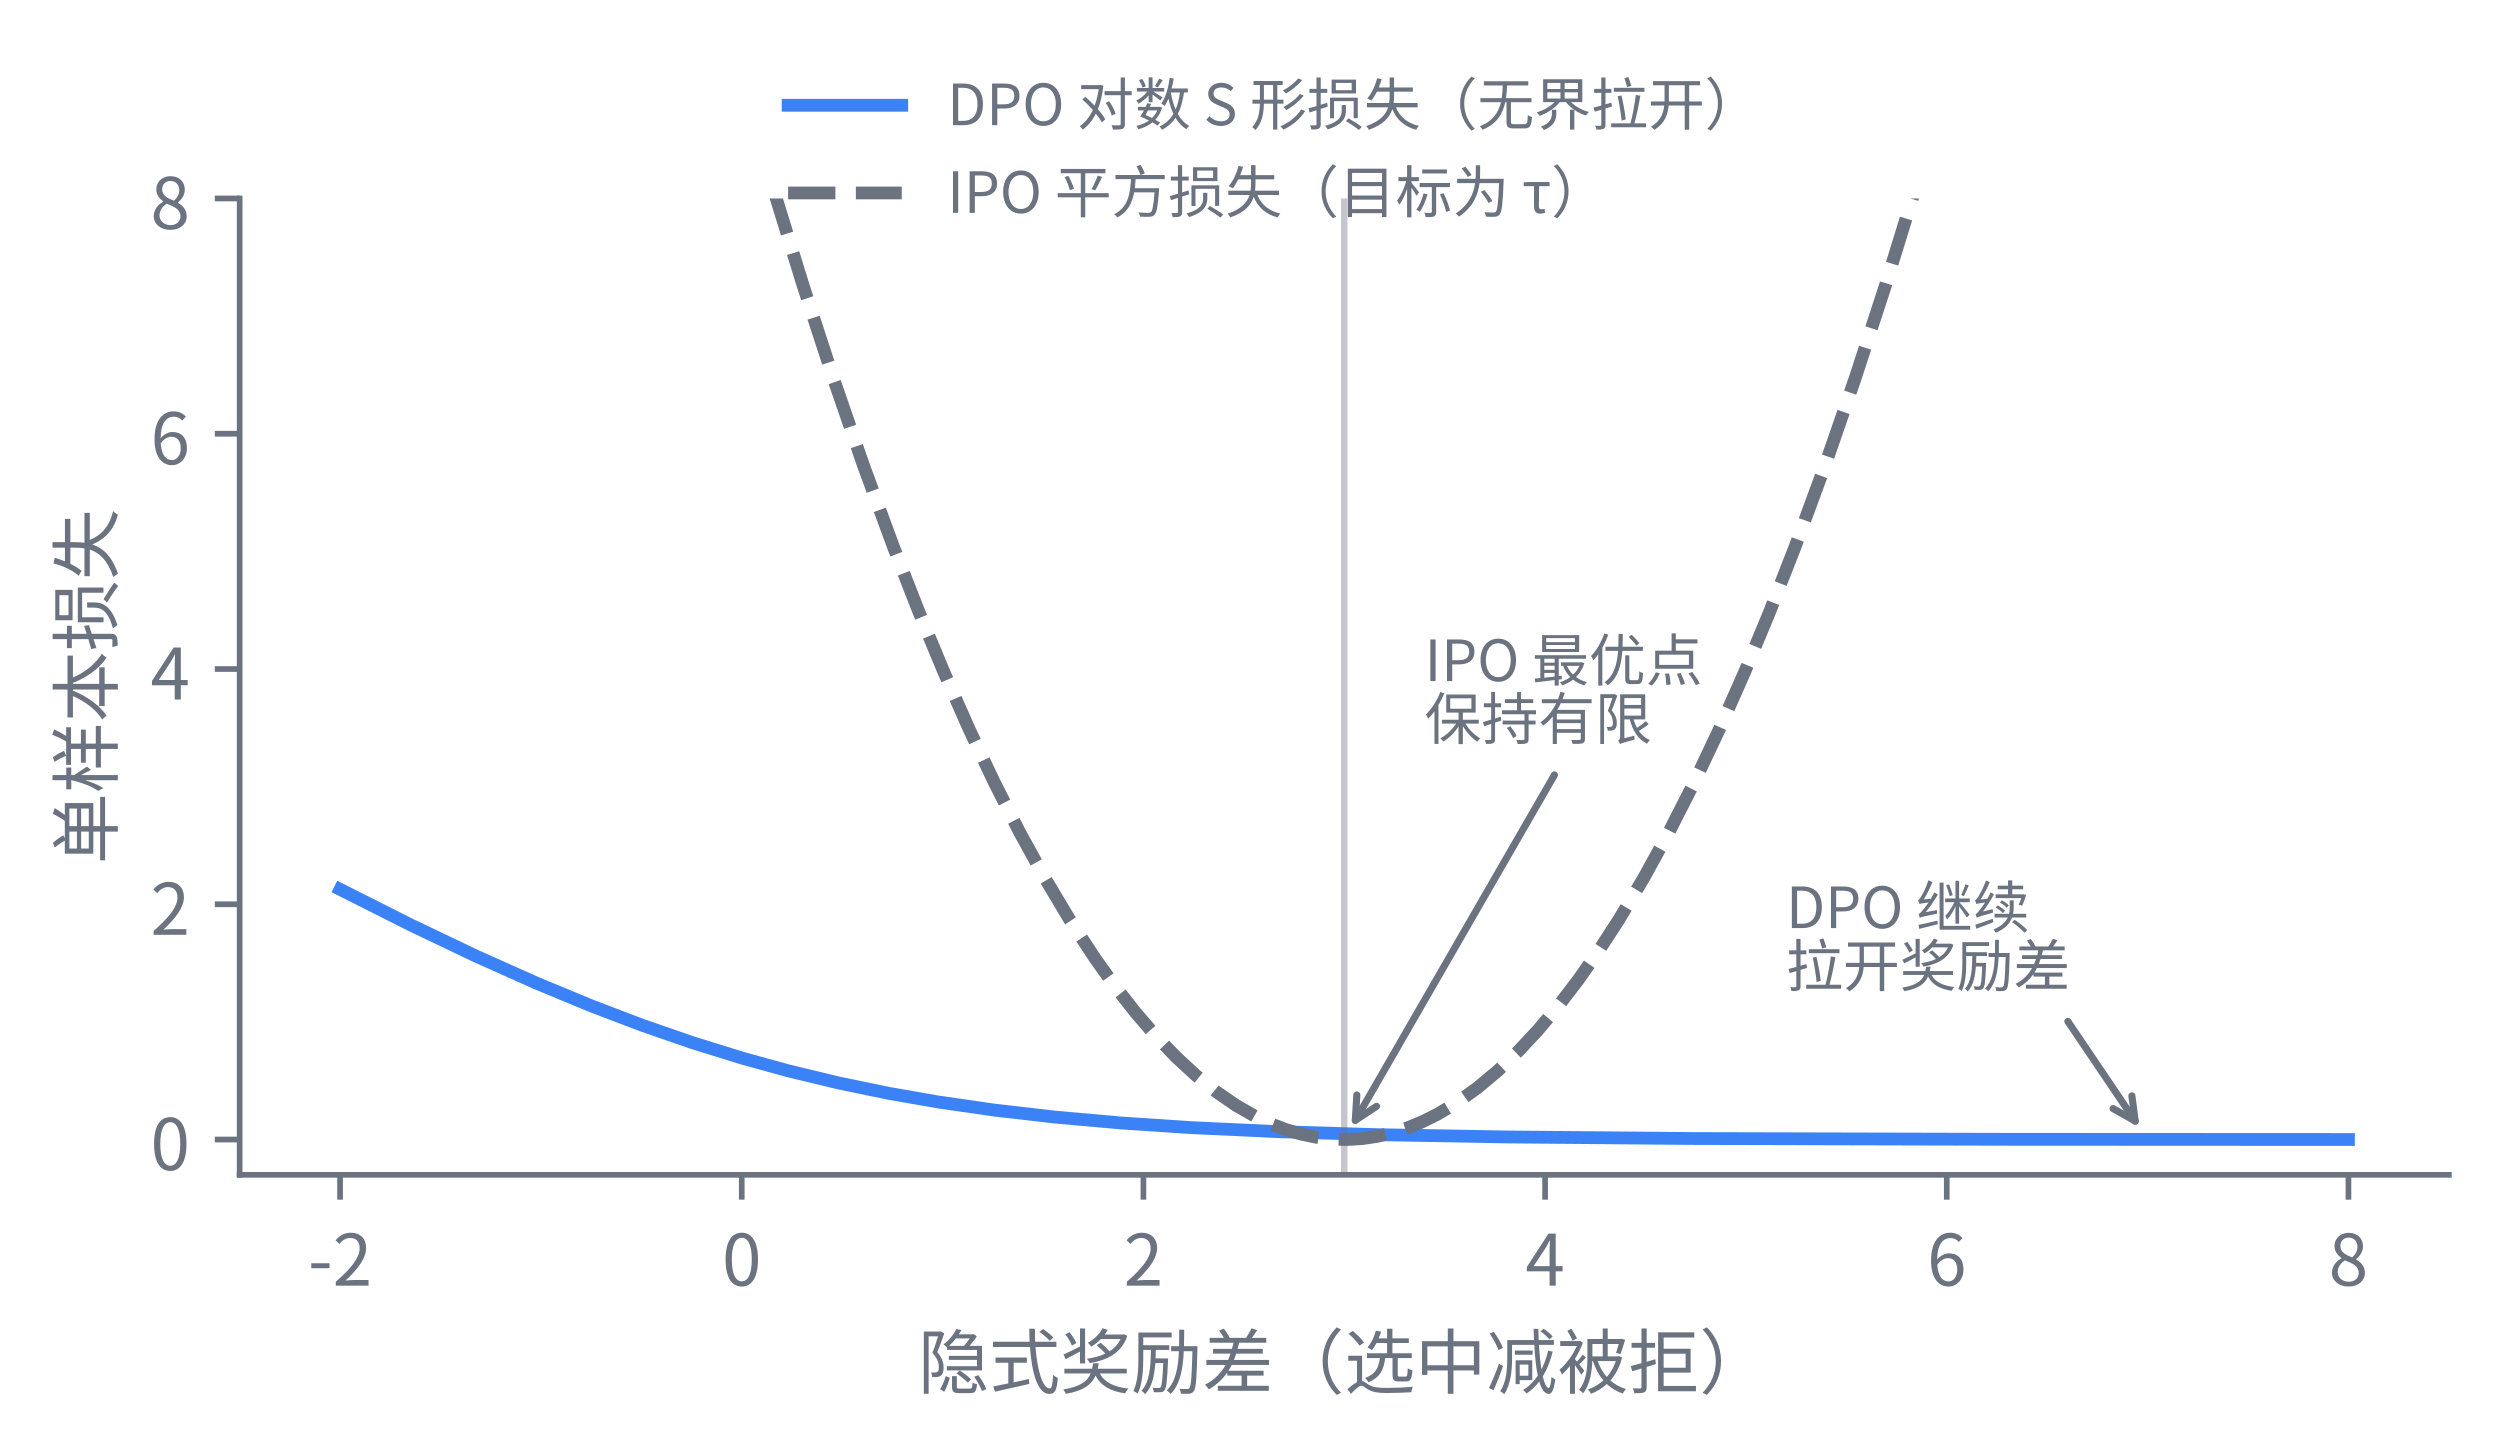
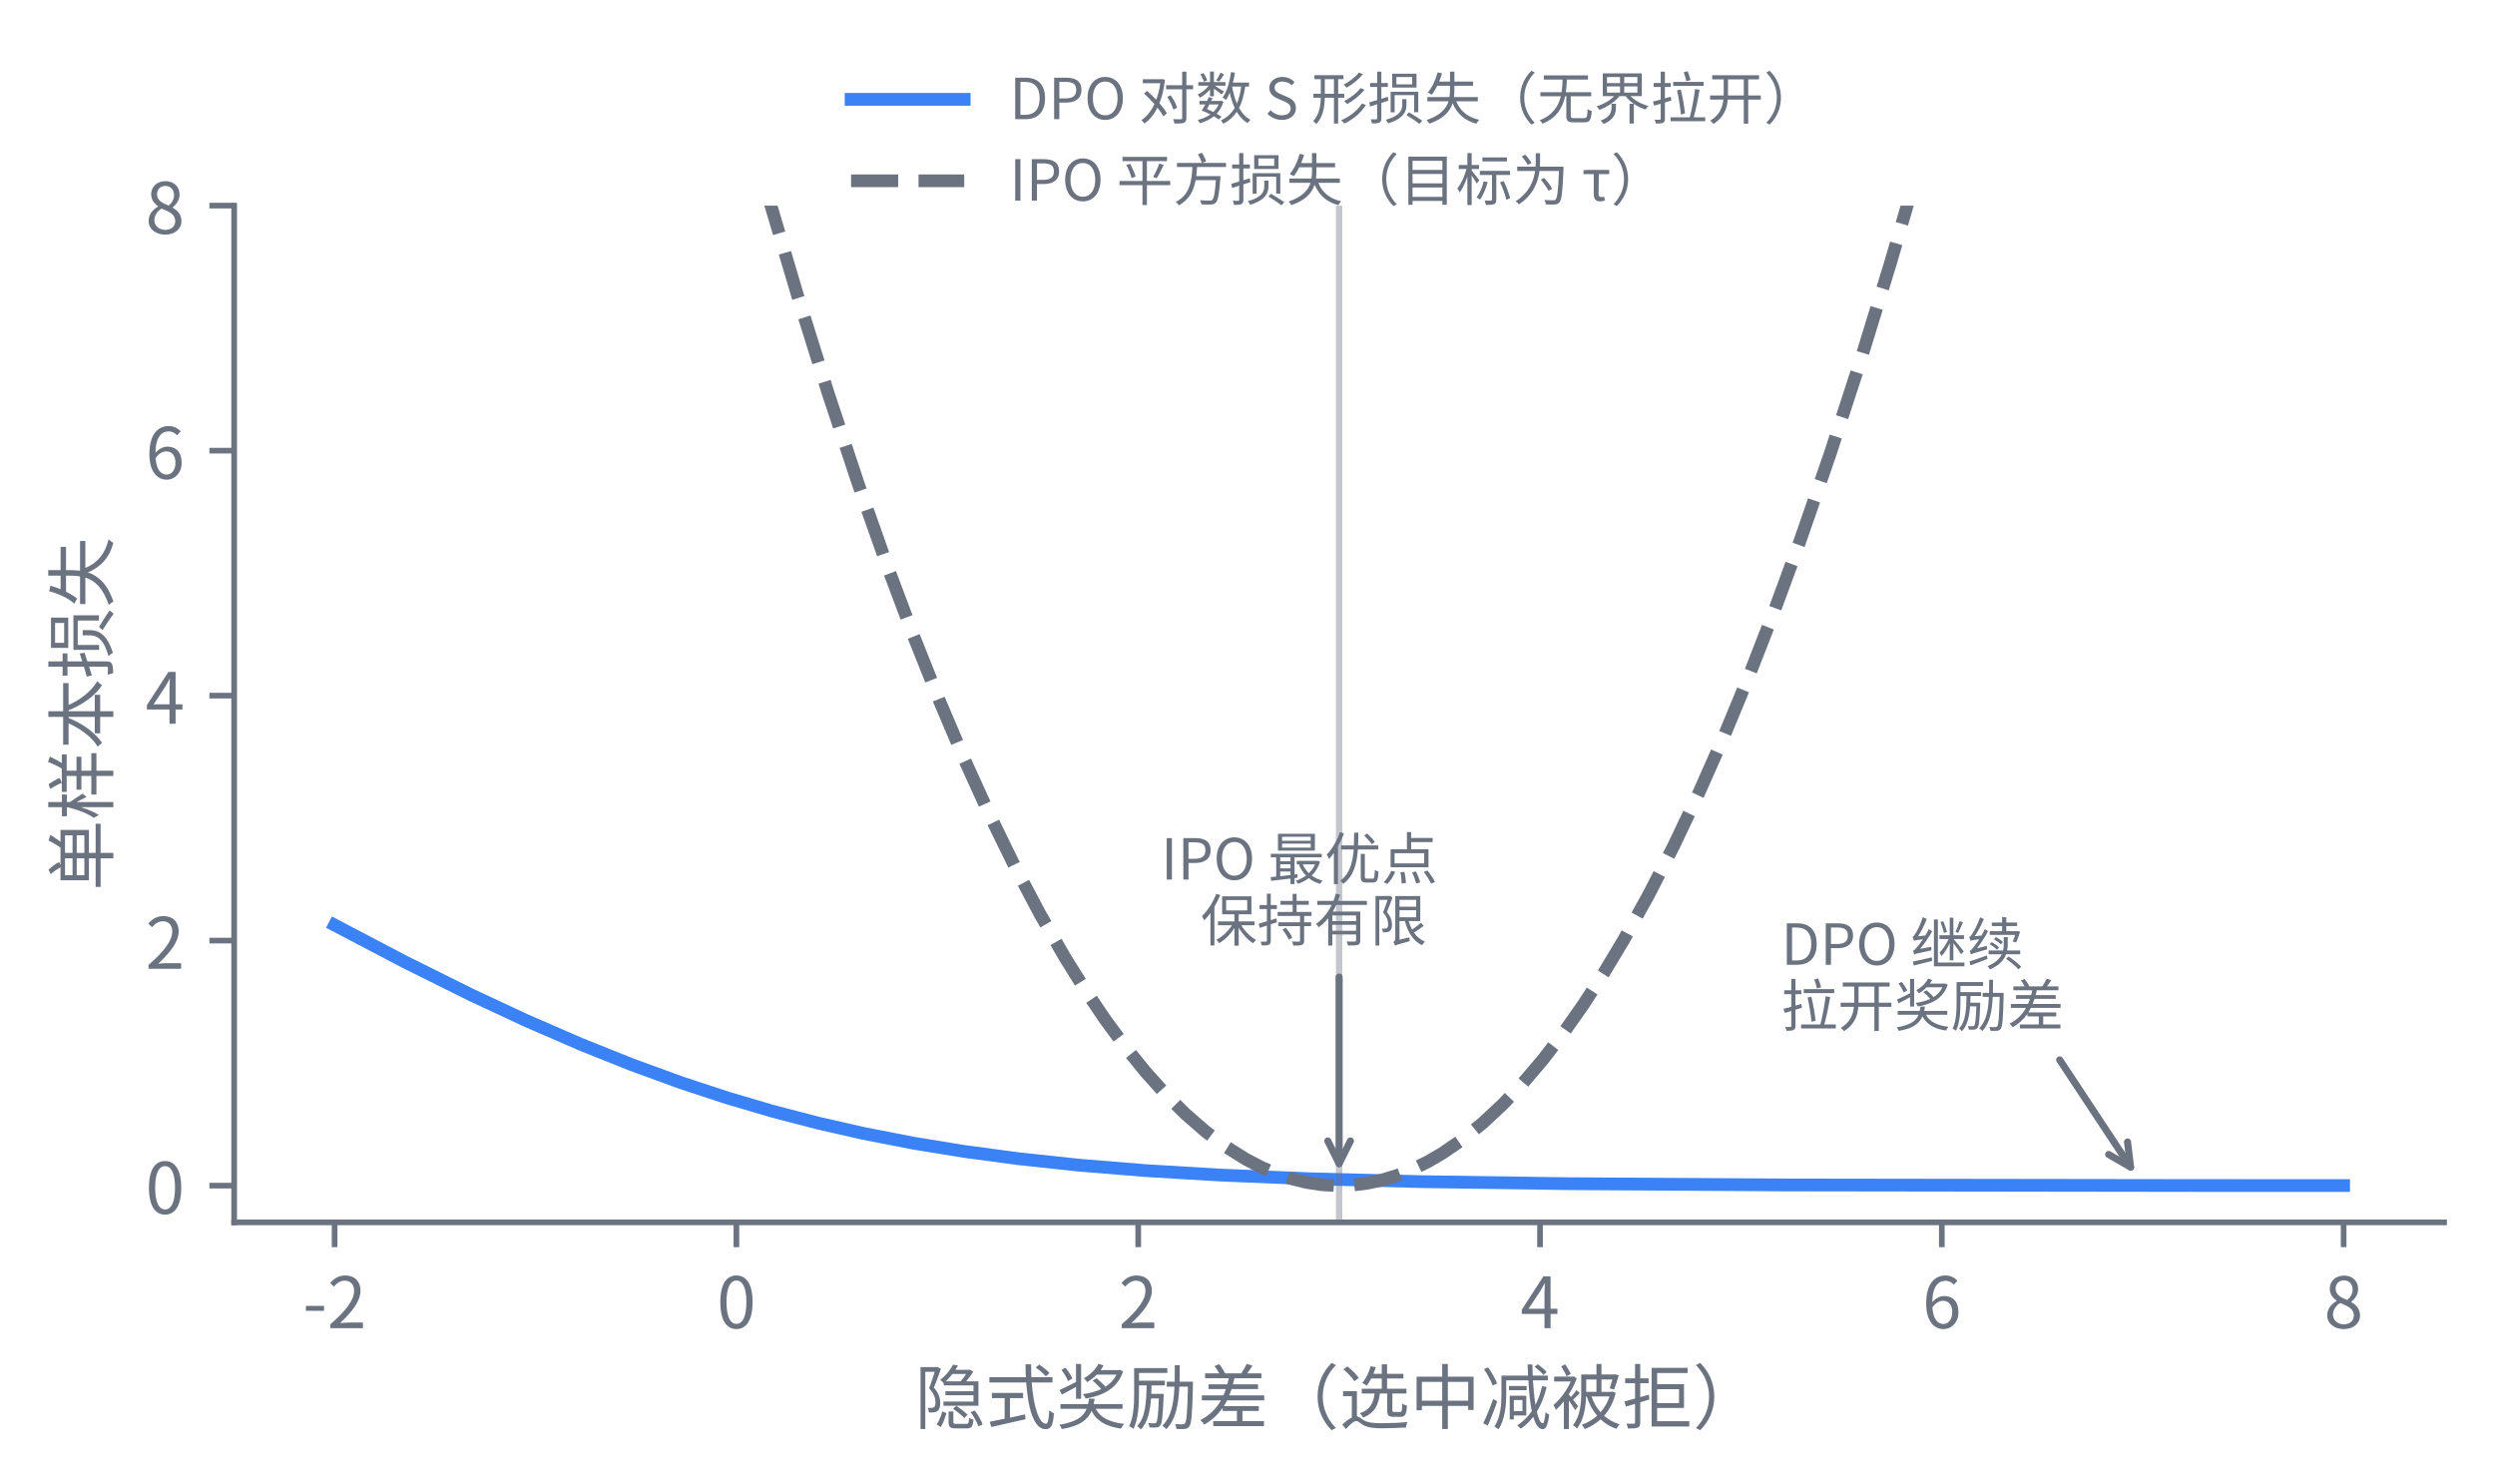
- <svg xmlns="http://www.w3.org/2000/svg" xmlns:xlink="http://www.w3.org/1999/xlink" width="351.977pt" height="204.034pt" viewBox="0 0 351.977 204.034" version="1.1">
+ <svg xmlns="http://www.w3.org/2000/svg" xmlns:xlink="http://www.w3.org/1999/xlink" width="352.8pt" height="209.82pt" viewBox="0 0 352.8 209.82" version="1.1">
  <defs>
    <style type="text/css">*{stroke-linejoin: round; stroke-linecap: butt}</style>
  </defs>
  <g id="figure_1">
    <g id="patch_1">
-       <path d="M 0 204.034  L 351.977 204.034  L 351.977 0  L 0 0  L 0 204.034  z " style="fill: none" />
+       <path d="M 0 209.82  L 352.8 209.82  L 352.8 0  L 0 0  L 0 209.82  z " style="fill: none" />
    </g>
    <g id="axes_1">
      <g id="patch_2">
-         <path d="M 33.741 165.405  L 344.777 165.405  L 344.777 27.943  L 33.741 27.943  L 33.741 165.405  z " style="fill: none" />
+         <path d="M 33.111 172.849  L 345.6 172.849  L 345.6 29.079  L 33.111 29.079  L 33.111 172.849  z " style="fill: none" />
      </g>
      <g id="matplotlib.axis_1">
        <g id="xtick_1">
          <g id="line2d_1">
            <defs>
-               <path id="m0367da75e6" d="M 0 0  L 0 3.5  " style="stroke: #6b7280; stroke-width: 0.8" />
+               <path id="me871b9e75c" d="M 0 0  L 0 3.5  " style="stroke: #6b7280; stroke-width: 0.8" />
            </defs>
            <g>
-               <use xlink:href="#m0367da75e6" x="47.879" y="165.405" style="fill: #6b7280; stroke: #6b7280; stroke-width: 0.8" />
+               <use xlink:href="#me871b9e75c" x="47.315" y="172.849" style="fill: #6b7280; stroke: #6b7280; stroke-width: 0.8" />
            </g>
          </g>
          <g id="text_1">
-             <text style="font-size: 10px; font-family: 'PingFang SC', 'Heiti SC', 'STHeiti', 'Noto Sans CJK SC', 'Microsoft YaHei', 'SimHei', 'Arial Unicode MS', 'DejaVu Sans', sans-serif; text-anchor: middle; fill: #6b7280" x="47.879" y="181.005" transform="rotate(-0 47.87866 181.0047)">-2</text>
+             <text style="font-size: 10px; font-family: 'PingFang SC', 'Heiti SC', 'STHeiti', 'Noto Sans CJK SC', 'Microsoft YaHei', 'SimHei', 'Arial Unicode MS', 'DejaVu Sans', sans-serif; text-anchor: middle; fill: #6b7280" x="47.315" y="187.809" transform="rotate(-0 47.31499 187.8087)">-2</text>
          </g>
        </g>
        <g id="xtick_2">
          <g id="line2d_2">
            <g>
-               <use xlink:href="#m0367da75e6" x="104.431" y="165.405" style="fill: #6b7280; stroke: #6b7280; stroke-width: 0.8" />
+               <use xlink:href="#me871b9e75c" x="104.131" y="172.849" style="fill: #6b7280; stroke: #6b7280; stroke-width: 0.8" />
            </g>
          </g>
          <g id="text_2">
-             <text style="font-size: 10px; font-family: 'PingFang SC', 'Heiti SC', 'STHeiti', 'Noto Sans CJK SC', 'Microsoft YaHei', 'SimHei', 'Arial Unicode MS', 'DejaVu Sans', sans-serif; text-anchor: middle; fill: #6b7280" x="104.431" y="181.005" transform="rotate(-0 104.4308 181.0047)">0</text>
+             <text style="font-size: 10px; font-family: 'PingFang SC', 'Heiti SC', 'STHeiti', 'Noto Sans CJK SC', 'Microsoft YaHei', 'SimHei', 'Arial Unicode MS', 'DejaVu Sans', sans-serif; text-anchor: middle; fill: #6b7280" x="104.131" y="187.809" transform="rotate(-0 104.1312 187.8087)">0</text>
          </g>
        </g>
        <g id="xtick_3">
          <g id="line2d_3">
            <g>
-               <use xlink:href="#m0367da75e6" x="160.983" y="165.405" style="fill: #6b7280; stroke: #6b7280; stroke-width: 0.8" />
+               <use xlink:href="#me871b9e75c" x="160.947" y="172.849" style="fill: #6b7280; stroke: #6b7280; stroke-width: 0.8" />
            </g>
          </g>
          <g id="text_3">
-             <text style="font-size: 10px; font-family: 'PingFang SC', 'Heiti SC', 'STHeiti', 'Noto Sans CJK SC', 'Microsoft YaHei', 'SimHei', 'Arial Unicode MS', 'DejaVu Sans', sans-serif; text-anchor: middle; fill: #6b7280" x="160.983" y="181.005" transform="rotate(-0 160.9829 181.0047)">2</text>
+             <text style="font-size: 10px; font-family: 'PingFang SC', 'Heiti SC', 'STHeiti', 'Noto Sans CJK SC', 'Microsoft YaHei', 'SimHei', 'Arial Unicode MS', 'DejaVu Sans', sans-serif; text-anchor: middle; fill: #6b7280" x="160.947" y="187.809" transform="rotate(-0 160.9474 187.8087)">2</text>
          </g>
        </g>
        <g id="xtick_4">
          <g id="line2d_4">
            <g>
-               <use xlink:href="#m0367da75e6" x="217.535" y="165.405" style="fill: #6b7280; stroke: #6b7280; stroke-width: 0.8" />
+               <use xlink:href="#me871b9e75c" x="217.764" y="172.849" style="fill: #6b7280; stroke: #6b7280; stroke-width: 0.8" />
            </g>
          </g>
          <g id="text_4">
-             <text style="font-size: 10px; font-family: 'PingFang SC', 'Heiti SC', 'STHeiti', 'Noto Sans CJK SC', 'Microsoft YaHei', 'SimHei', 'Arial Unicode MS', 'DejaVu Sans', sans-serif; text-anchor: middle; fill: #6b7280" x="217.535" y="181.005" transform="rotate(-0 217.5351 181.0047)">4</text>
+             <text style="font-size: 10px; font-family: 'PingFang SC', 'Heiti SC', 'STHeiti', 'Noto Sans CJK SC', 'Microsoft YaHei', 'SimHei', 'Arial Unicode MS', 'DejaVu Sans', sans-serif; text-anchor: middle; fill: #6b7280" x="217.764" y="187.809" transform="rotate(-0 217.7636 187.8087)">4</text>
          </g>
        </g>
        <g id="xtick_5">
          <g id="line2d_5">
            <g>
-               <use xlink:href="#m0367da75e6" x="274.087" y="165.405" style="fill: #6b7280; stroke: #6b7280; stroke-width: 0.8" />
+               <use xlink:href="#me871b9e75c" x="274.58" y="172.849" style="fill: #6b7280; stroke: #6b7280; stroke-width: 0.8" />
            </g>
          </g>
          <g id="text_5">
-             <text style="font-size: 10px; font-family: 'PingFang SC', 'Heiti SC', 'STHeiti', 'Noto Sans CJK SC', 'Microsoft YaHei', 'SimHei', 'Arial Unicode MS', 'DejaVu Sans', sans-serif; text-anchor: middle; fill: #6b7280" x="274.087" y="181.005" transform="rotate(-0 274.0872 181.0047)">6</text>
+             <text style="font-size: 10px; font-family: 'PingFang SC', 'Heiti SC', 'STHeiti', 'Noto Sans CJK SC', 'Microsoft YaHei', 'SimHei', 'Arial Unicode MS', 'DejaVu Sans', sans-serif; text-anchor: middle; fill: #6b7280" x="274.58" y="187.809" transform="rotate(-0 274.5798 187.8087)">6</text>
          </g>
        </g>
        <g id="xtick_6">
          <g id="line2d_6">
            <g>
-               <use xlink:href="#m0367da75e6" x="330.639" y="165.405" style="fill: #6b7280; stroke: #6b7280; stroke-width: 0.8" />
+               <use xlink:href="#me871b9e75c" x="331.396" y="172.849" style="fill: #6b7280; stroke: #6b7280; stroke-width: 0.8" />
            </g>
          </g>
          <g id="text_6">
-             <text style="font-size: 10px; font-family: 'PingFang SC', 'Heiti SC', 'STHeiti', 'Noto Sans CJK SC', 'Microsoft YaHei', 'SimHei', 'Arial Unicode MS', 'DejaVu Sans', sans-serif; text-anchor: middle; fill: #6b7280" x="330.639" y="181.005" transform="rotate(-0 330.6393 181.0047)">8</text>
+             <text style="font-size: 10px; font-family: 'PingFang SC', 'Heiti SC', 'STHeiti', 'Noto Sans CJK SC', 'Microsoft YaHei', 'SimHei', 'Arial Unicode MS', 'DejaVu Sans', sans-serif; text-anchor: middle; fill: #6b7280" x="331.396" y="187.809" transform="rotate(-0 331.396 187.8087)">8</text>
          </g>
        </g>
        <g id="text_7">
-           <text style="font-size: 10px; font-family: 'PingFang SC', 'Heiti SC', 'STHeiti', 'Noto Sans CJK SC', 'Microsoft YaHei', 'SimHei', 'Arial Unicode MS', 'DejaVu Sans', sans-serif; text-anchor: middle; fill: #6b7280" x="189.259" y="195.434" transform="rotate(-0 189.259 195.4344)">隐式奖励差（选中减被拒）</text>
+           <text style="font-size: 10px; font-family: 'PingFang SC', 'Heiti SC', 'STHeiti', 'Noto Sans CJK SC', 'Microsoft YaHei', 'SimHei', 'Arial Unicode MS', 'DejaVu Sans', sans-serif; text-anchor: middle; fill: #6b7280" x="189.355" y="201.279" transform="rotate(-0 189.3555 201.279)">隐式奖励差（选中减被拒）</text>
        </g>
      </g>
      <g id="matplotlib.axis_2">
        <g id="ytick_1">
          <g id="line2d_7">
            <defs>
-               <path id="m993b7b5e46" d="M 0 0  L -3.5 0  " style="stroke: #6b7280; stroke-width: 0.8" />
+               <path id="m2baf66f72a" d="M 0 0  L -3.5 0  " style="stroke: #6b7280; stroke-width: 0.8" />
            </defs>
            <g>
-               <use xlink:href="#m993b7b5e46" x="33.741" y="160.436" style="fill: #6b7280; stroke: #6b7280; stroke-width: 0.8" />
+               <use xlink:href="#m2baf66f72a" x="33.111" y="167.653" style="fill: #6b7280; stroke: #6b7280; stroke-width: 0.8" />
            </g>
          </g>
          <g id="text_8">
-             <text style="font-size: 10px; font-family: 'PingFang SC', 'Heiti SC', 'STHeiti', 'Noto Sans CJK SC', 'Microsoft YaHei', 'SimHei', 'Arial Unicode MS', 'DejaVu Sans', sans-serif; text-anchor: end; fill: #6b7280" x="26.741" y="164.736" transform="rotate(-0 26.74063 164.7362)">0</text>
+             <text style="font-size: 10px; font-family: 'PingFang SC', 'Heiti SC', 'STHeiti', 'Noto Sans CJK SC', 'Microsoft YaHei', 'SimHei', 'Arial Unicode MS', 'DejaVu Sans', sans-serif; text-anchor: end; fill: #6b7280" x="26.111" y="171.632" transform="rotate(-0 26.11094 171.6324)">0</text>
          </g>
        </g>
        <g id="ytick_2">
          <g id="line2d_8">
            <g>
-               <use xlink:href="#m993b7b5e46" x="33.741" y="127.313" style="fill: #6b7280; stroke: #6b7280; stroke-width: 0.8" />
+               <use xlink:href="#m2baf66f72a" x="33.111" y="133.009" style="fill: #6b7280; stroke: #6b7280; stroke-width: 0.8" />
            </g>
          </g>
          <g id="text_9">
-             <text style="font-size: 10px; font-family: 'PingFang SC', 'Heiti SC', 'STHeiti', 'Noto Sans CJK SC', 'Microsoft YaHei', 'SimHei', 'Arial Unicode MS', 'DejaVu Sans', sans-serif; text-anchor: end; fill: #6b7280" x="26.741" y="131.613" transform="rotate(-0 26.74063 131.6129)">2</text>
+             <text style="font-size: 10px; font-family: 'PingFang SC', 'Heiti SC', 'STHeiti', 'Noto Sans CJK SC', 'Microsoft YaHei', 'SimHei', 'Arial Unicode MS', 'DejaVu Sans', sans-serif; text-anchor: end; fill: #6b7280" x="26.111" y="136.989" transform="rotate(-0 26.11094 136.9889)">2</text>
          </g>
        </g>
        <g id="ytick_3">
          <g id="line2d_9">
            <g>
-               <use xlink:href="#m993b7b5e46" x="33.741" y="94.19" style="fill: #6b7280; stroke: #6b7280; stroke-width: 0.8" />
+               <use xlink:href="#m2baf66f72a" x="33.111" y="98.366" style="fill: #6b7280; stroke: #6b7280; stroke-width: 0.8" />
            </g>
          </g>
          <g id="text_10">
-             <text style="font-size: 10px; font-family: 'PingFang SC', 'Heiti SC', 'STHeiti', 'Noto Sans CJK SC', 'Microsoft YaHei', 'SimHei', 'Arial Unicode MS', 'DejaVu Sans', sans-serif; text-anchor: end; fill: #6b7280" x="26.741" y="98.49" transform="rotate(-0 26.74063 98.48965)">4</text>
+             <text style="font-size: 10px; font-family: 'PingFang SC', 'Heiti SC', 'STHeiti', 'Noto Sans CJK SC', 'Microsoft YaHei', 'SimHei', 'Arial Unicode MS', 'DejaVu Sans', sans-serif; text-anchor: end; fill: #6b7280" x="26.111" y="102.345" transform="rotate(-0 26.11094 102.3454)">4</text>
          </g>
        </g>
        <g id="ytick_4">
          <g id="line2d_10">
            <g>
-               <use xlink:href="#m993b7b5e46" x="33.741" y="61.066" style="fill: #6b7280; stroke: #6b7280; stroke-width: 0.8" />
+               <use xlink:href="#m2baf66f72a" x="33.111" y="63.722" style="fill: #6b7280; stroke: #6b7280; stroke-width: 0.8" />
            </g>
          </g>
          <g id="text_11">
-             <text style="font-size: 10px; font-family: 'PingFang SC', 'Heiti SC', 'STHeiti', 'Noto Sans CJK SC', 'Microsoft YaHei', 'SimHei', 'Arial Unicode MS', 'DejaVu Sans', sans-serif; text-anchor: end; fill: #6b7280" x="26.741" y="65.366" transform="rotate(-0 26.74063 65.36637)">6</text>
+             <text style="font-size: 10px; font-family: 'PingFang SC', 'Heiti SC', 'STHeiti', 'Noto Sans CJK SC', 'Microsoft YaHei', 'SimHei', 'Arial Unicode MS', 'DejaVu Sans', sans-serif; text-anchor: end; fill: #6b7280" x="26.111" y="67.702" transform="rotate(-0 26.11094 67.7019)">6</text>
          </g>
        </g>
        <g id="ytick_5">
          <g id="line2d_11">
            <g>
-               <use xlink:href="#m993b7b5e46" x="33.741" y="27.943" style="fill: #6b7280; stroke: #6b7280; stroke-width: 0.8" />
+               <use xlink:href="#m2baf66f72a" x="33.111" y="29.079" style="fill: #6b7280; stroke: #6b7280; stroke-width: 0.8" />
            </g>
          </g>
          <g id="text_12">
-             <text style="font-size: 10px; font-family: 'PingFang SC', 'Heiti SC', 'STHeiti', 'Noto Sans CJK SC', 'Microsoft YaHei', 'SimHei', 'Arial Unicode MS', 'DejaVu Sans', sans-serif; text-anchor: end; fill: #6b7280" x="26.741" y="32.243" transform="rotate(-0 26.74063 32.24309)">8</text>
+             <text style="font-size: 10px; font-family: 'PingFang SC', 'Heiti SC', 'STHeiti', 'Noto Sans CJK SC', 'Microsoft YaHei', 'SimHei', 'Arial Unicode MS', 'DejaVu Sans', sans-serif; text-anchor: end; fill: #6b7280" x="26.111" y="33.058" transform="rotate(-0 26.11094 33.05839)">8</text>
          </g>
        </g>
        <g id="text_13">
-           <text style="font-size: 10px; font-family: 'PingFang SC', 'Heiti SC', 'STHeiti', 'Noto Sans CJK SC', 'Microsoft YaHei', 'SimHei', 'Arial Unicode MS', 'DejaVu Sans', sans-serif; text-anchor: middle; fill: #6b7280" x="15.8" y="96.674" transform="rotate(-90 15.8 96.6739)">单样本损失</text>
+           <text style="font-size: 10px; font-family: 'PingFang SC', 'Heiti SC', 'STHeiti', 'Noto Sans CJK SC', 'Microsoft YaHei', 'SimHei', 'Arial Unicode MS', 'DejaVu Sans', sans-serif; text-anchor: middle; fill: #6b7280" x="15.23" y="100.964" transform="rotate(-90 15.22969 100.964)">单样本损失</text>
        </g>
      </g>
      <g id="line2d_12">
-         <path d="M 47.879 125.211  L 57.8 130.212  L 67.013 134.61  L 75.517 138.413  L 83.312 141.643  L 90.399 144.343  L 97.486 146.798  L 104.573 148.998  L 110.951 150.756  L 118.037 152.467  L 125.124 153.932  L 132.211 155.169  L 140.006 156.294  L 148.51 157.274  L 157.723 158.095  L 167.644 158.754  L 179.692 159.318  L 193.865 159.75  L 212.291 160.075  L 238.512 160.292  L 283.158 160.406  L 330.639 160.431  L 330.639 160.431  " clip-path="url(#p50312236cb)" style="fill: none; stroke: #3b82f6; stroke-width: 1.8; stroke-linecap: square" />
+         <path d="M 47.315 130.811  L 57.283 136.042  L 66.539 140.642  L 74.37 144.298  L 82.202 147.701  L 89.322 150.549  L 96.442 153.144  L 102.85 155.251  L 109.257 157.139  L 115.665 158.808  L 122.073 160.267  L 129.193 161.654  L 136.313 162.816  L 144.145 163.864  L 152.688 164.771  L 161.944 165.525  L 172.624 166.164  L 185.44 166.69  L 201.103 167.092  L 221.751 167.379  L 252.366 167.559  L 311.46 167.641  L 331.396 167.647  L 331.396 167.647  " clip-path="url(#pb51b38e4cc)" style="fill: none; stroke: #3b82f6; stroke-width: 1.8; stroke-linecap: square" />
      </g>
      <g id="line2d_13">
-         <path d="M 100.978 -1  L 104.573 11.879  L 108.825 26.422  L 113.077 40.217  L 117.329 53.262  L 121.581 65.558  L 125.833 77.106  L 129.376 86.156  L 132.919 94.687  L 136.463 102.697  L 140.006 110.187  L 143.55 117.157  L 147.093 123.607  L 150.636 129.537  L 154.18 134.946  L 157.014 138.899  L 159.849 142.52  L 162.684 145.807  L 165.518 148.761  L 168.353 151.383  L 171.188 153.672  L 174.023 155.627  L 176.857 157.25  L 178.983 158.249  L 181.109 159.06  L 183.235 159.685  L 185.361 160.122  L 187.487 160.371  L 189.613 160.434  L 191.739 160.309  L 193.865 159.997  L 195.991 159.497  L 198.117 158.811  L 200.243 157.937  L 202.369 156.876  L 205.204 155.17  L 208.039 153.131  L 210.874 150.759  L 213.708 148.054  L 216.543 145.016  L 219.378 141.646  L 222.212 137.942  L 225.047 133.906  L 227.882 129.537  L 231.425 123.607  L 234.968 117.157  L 238.512 110.187  L 242.055 102.697  L 245.599 94.687  L 249.142 86.156  L 252.685 77.106  L 256.937 65.558  L 261.189 53.262  L 265.441 40.217  L 269.693 26.422  L 273.945 11.879  L 277.54 -1  L 277.54 -1  " clip-path="url(#p50312236cb)" style="fill: none; stroke-dasharray: 6.66,2.88; stroke-dashoffset: 0; stroke: #6b7280; stroke-width: 1.8" />
+         <path d="M 100.713 -1  L 104.274 12.277  L 108.545 27.488  L 112.817 41.916  L 117.089 55.56  L 121.361 68.42  L 125.633 80.498  L 129.193 89.964  L 132.753 98.886  L 136.313 107.264  L 139.873 115.098  L 143.433 122.387  L 146.993 129.133  L 150.552 135.335  L 153.4 139.905  L 156.248 144.127  L 159.096 148  L 161.944 151.525  L 164.792 154.702  L 167.64 157.531  L 170.488 160.012  L 173.336 162.145  L 176.184 163.929  L 178.32 165.039  L 180.456 165.953  L 182.592 166.671  L 184.728 167.193  L 186.864 167.519  L 188.999 167.65  L 191.135 167.585  L 193.271 167.324  L 195.407 166.867  L 197.543 166.214  L 199.679 165.365  L 201.815 164.321  L 203.951 163.08  L 206.799 161.122  L 209.647 158.815  L 212.495 156.16  L 215.343 153.157  L 218.191 149.806  L 221.039 146.107  L 223.887 142.059  L 226.735 137.664  L 229.582 132.92  L 233.142 126.5  L 236.702 119.537  L 240.262 112.029  L 243.822 103.978  L 247.382 95.382  L 250.942 86.243  L 254.502 76.559  L 258.774 64.221  L 263.046 51.099  L 267.318 37.194  L 271.589 22.505  L 275.861 7.033  L 277.998 -1  L 277.998 -1  " clip-path="url(#pb51b38e4cc)" style="fill: none; stroke-dasharray: 6.66,2.88; stroke-dashoffset: 0; stroke: #6b7280; stroke-width: 1.8" />
      </g>
      <g id="line2d_14">
-         <path d="M 189.259 165.405  L 189.259 27.943  " clip-path="url(#p50312236cb)" style="fill: none; stroke: #6b7280; stroke-opacity: 0.4; stroke-width: 0.9; stroke-linecap: square" />
+         <path d="M 189.355 172.849  L 189.355 29.079  " clip-path="url(#pb51b38e4cc)" style="fill: none; stroke: #6b7280; stroke-opacity: 0.4; stroke-width: 0.9; stroke-linecap: square" />
      </g>
      <g id="patch_3">
-         <path d="M 33.741 165.405  L 33.741 27.943  " style="fill: none; stroke: #6b7280; stroke-width: 0.8; stroke-linejoin: miter; stroke-linecap: square" />
+         <path d="M 33.111 172.849  L 33.111 29.079  " style="fill: none; stroke: #6b7280; stroke-width: 0.8; stroke-linejoin: miter; stroke-linecap: square" />
      </g>
      <g id="patch_4">
-         <path d="M 33.741 165.405  L 344.777 165.405  " style="fill: none; stroke: #6b7280; stroke-width: 0.8; stroke-linejoin: miter; stroke-linecap: square" />
+         <path d="M 33.111 172.849  L 345.6 172.849  " style="fill: none; stroke: #6b7280; stroke-width: 0.8; stroke-linejoin: miter; stroke-linecap: square" />
      </g>
      <g id="patch_5">
-         <path d="M 218.853 109.103  Q 204.555 133.903 190.816 157.735  " style="fill: none; stroke: #6b7280; stroke-linecap: round" />
-         <path d="M 193.801 155.762  L 190.816 157.735  L 191.028 154.164  " style="fill: none; stroke: #6b7280; stroke-linecap: round" />
+         <path d="M 189.355 138.16  Q 189.355 151.907 189.355 164.537  " style="fill: none; stroke: #6b7280; stroke-linecap: round" />
+         <path d="M 190.955 161.337  L 189.355 164.537  L 187.755 161.337  " style="fill: none; stroke: #6b7280; stroke-linecap: round" />
      </g>
      <g id="text_14">
-         <text style="font-size: 8px; font-family: 'PingFang SC', 'Heiti SC', 'STHeiti', 'Noto Sans CJK SC', 'Microsoft YaHei', 'SimHei', 'Arial Unicode MS', 'DejaVu Sans', sans-serif; fill: #6b7280" transform="translate(200.5694 95.88664)">IPO 最优点</text>
-         <text style="font-size: 8px; font-family: 'PingFang SC', 'Heiti SC', 'STHeiti', 'Noto Sans CJK SC', 'Microsoft YaHei', 'SimHei', 'Arial Unicode MS', 'DejaVu Sans', sans-serif; fill: #6b7280" transform="translate(200.5694 104.1266)">保持有限</text>
+         <text style="font-size: 8px; font-family: 'PingFang SC', 'Heiti SC', 'STHeiti', 'Noto Sans CJK SC', 'Microsoft YaHei', 'SimHei', 'Arial Unicode MS', 'DejaVu Sans', sans-serif; fill: #6b7280" transform="translate(164.1673 124.3713)">IPO 最优点</text>
+         <text style="font-size: 8px; font-family: 'PingFang SC', 'Heiti SC', 'STHeiti', 'Noto Sans CJK SC', 'Microsoft YaHei', 'SimHei', 'Arial Unicode MS', 'DejaVu Sans', sans-serif; fill: #6b7280" transform="translate(169.7673 133.0848)">保持有限</text>
      </g>
      <g id="patch_6">
-         <path d="M 291.135 143.801  Q 296.188 151.281 300.616 157.835  " style="fill: none; stroke: #6b7280; stroke-linecap: round" />
-         <path d="M 300.15 154.288  L 300.616 157.835  L 297.499 156.079  " style="fill: none; stroke: #6b7280; stroke-linecap: round" />
+         <path d="M 291.246 149.872  Q 296.566 157.921 301.269 165.037  " style="fill: none; stroke: #6b7280; stroke-linecap: round" />
+         <path d="M 300.839 161.485  L 301.269 165.037  L 298.17 163.249  " style="fill: none; stroke: #6b7280; stroke-linecap: round" />
      </g>
      <g id="text_15">
-         <text style="font-size: 8px; font-family: 'PingFang SC', 'Heiti SC', 'STHeiti', 'Noto Sans CJK SC', 'Microsoft YaHei', 'SimHei', 'Arial Unicode MS', 'DejaVu Sans', sans-serif; fill: #6b7280" transform="translate(251.4663 130.6661)">DPO 继续</text>
-         <text style="font-size: 8px; font-family: 'PingFang SC', 'Heiti SC', 'STHeiti', 'Noto Sans CJK SC', 'Microsoft YaHei', 'SimHei', 'Arial Unicode MS', 'DejaVu Sans', sans-serif; fill: #6b7280" transform="translate(251.4663 138.9061)">拉开奖励差</text>
+         <text style="font-size: 8px; font-family: 'PingFang SC', 'Heiti SC', 'STHeiti', 'Noto Sans CJK SC', 'Microsoft YaHei', 'SimHei', 'Arial Unicode MS', 'DejaVu Sans', sans-serif; fill: #6b7280" transform="translate(251.8533 136.421)">DPO 继续</text>
+         <text style="font-size: 8px; font-family: 'PingFang SC', 'Heiti SC', 'STHeiti', 'Noto Sans CJK SC', 'Microsoft YaHei', 'SimHei', 'Arial Unicode MS', 'DejaVu Sans', sans-serif; fill: #6b7280" transform="translate(251.8533 145.1345)">拉开奖励差</text>
      </g>
      <g id="legend_1">
        <g id="line2d_15">
-           <path d="M 110.958 14.824  L 118.958 14.824  L 126.958 14.824  " style="fill: none; stroke: #3b82f6; stroke-width: 1.8; stroke-linecap: square" />
+           <path d="M 120.343 14.047  L 128.343 14.047  L 136.343 14.047  " style="fill: none; stroke: #3b82f6; stroke-width: 1.8; stroke-linecap: square" />
        </g>
        <g id="text_16">
-           <text style="font-size: 8px; font-family: 'PingFang SC', 'Heiti SC', 'STHeiti', 'Noto Sans CJK SC', 'Microsoft YaHei', 'SimHei', 'Arial Unicode MS', 'DejaVu Sans', sans-serif; text-anchor: start; fill: #6b7280" x="133.358" y="17.624" transform="rotate(-0 133.3584 17.62375)">DPO 对数 S 形损失（无界拉开）</text>
+           <text style="font-size: 8px; font-family: 'PingFang SC', 'Heiti SC', 'STHeiti', 'Noto Sans CJK SC', 'Microsoft YaHei', 'SimHei', 'Arial Unicode MS', 'DejaVu Sans', sans-serif; text-anchor: start; fill: #6b7280" x="142.743" y="16.848" transform="rotate(-0 142.743 16.8475)">DPO 对数 S 形损失（无界拉开）</text>
        </g>
        <g id="line2d_16">
-           <path d="M 110.958 27.168  L 118.958 27.168  L 126.958 27.168  " style="fill: none; stroke-dasharray: 6.66,2.88; stroke-dashoffset: 0; stroke: #6b7280; stroke-width: 1.8" />
+           <path d="M 120.343 25.567  L 128.343 25.567  L 136.343 25.567  " style="fill: none; stroke-dasharray: 6.66,2.88; stroke-dashoffset: 0; stroke: #6b7280; stroke-width: 1.8" />
        </g>
        <g id="text_17">
-           <text style="font-size: 8px; font-family: 'PingFang SC', 'Heiti SC', 'STHeiti', 'Noto Sans CJK SC', 'Microsoft YaHei', 'SimHei', 'Arial Unicode MS', 'DejaVu Sans', sans-serif; text-anchor: start; fill: #6b7280" x="133.358" y="29.968" transform="rotate(-0 133.3584 29.9675)">IPO 平方损失（目标为 τ）</text>
+           <text style="font-size: 8px; font-family: 'PingFang SC', 'Heiti SC', 'STHeiti', 'Noto Sans CJK SC', 'Microsoft YaHei', 'SimHei', 'Arial Unicode MS', 'DejaVu Sans', sans-serif; text-anchor: start; fill: #6b7280" x="142.743" y="28.367" transform="rotate(-0 142.743 28.3675)">IPO 平方损失（目标为 τ）</text>
        </g>
      </g>
    </g>
  </g>
  <defs>
-     <clipPath id="p50312236cb">
-       <rect x="33.741" y="27.943" width="311.037" height="137.462" />
+     <clipPath id="pb51b38e4cc">
+       <rect x="33.111" y="29.079" width="312.489" height="143.771" />
    </clipPath>
  </defs>
</svg>
